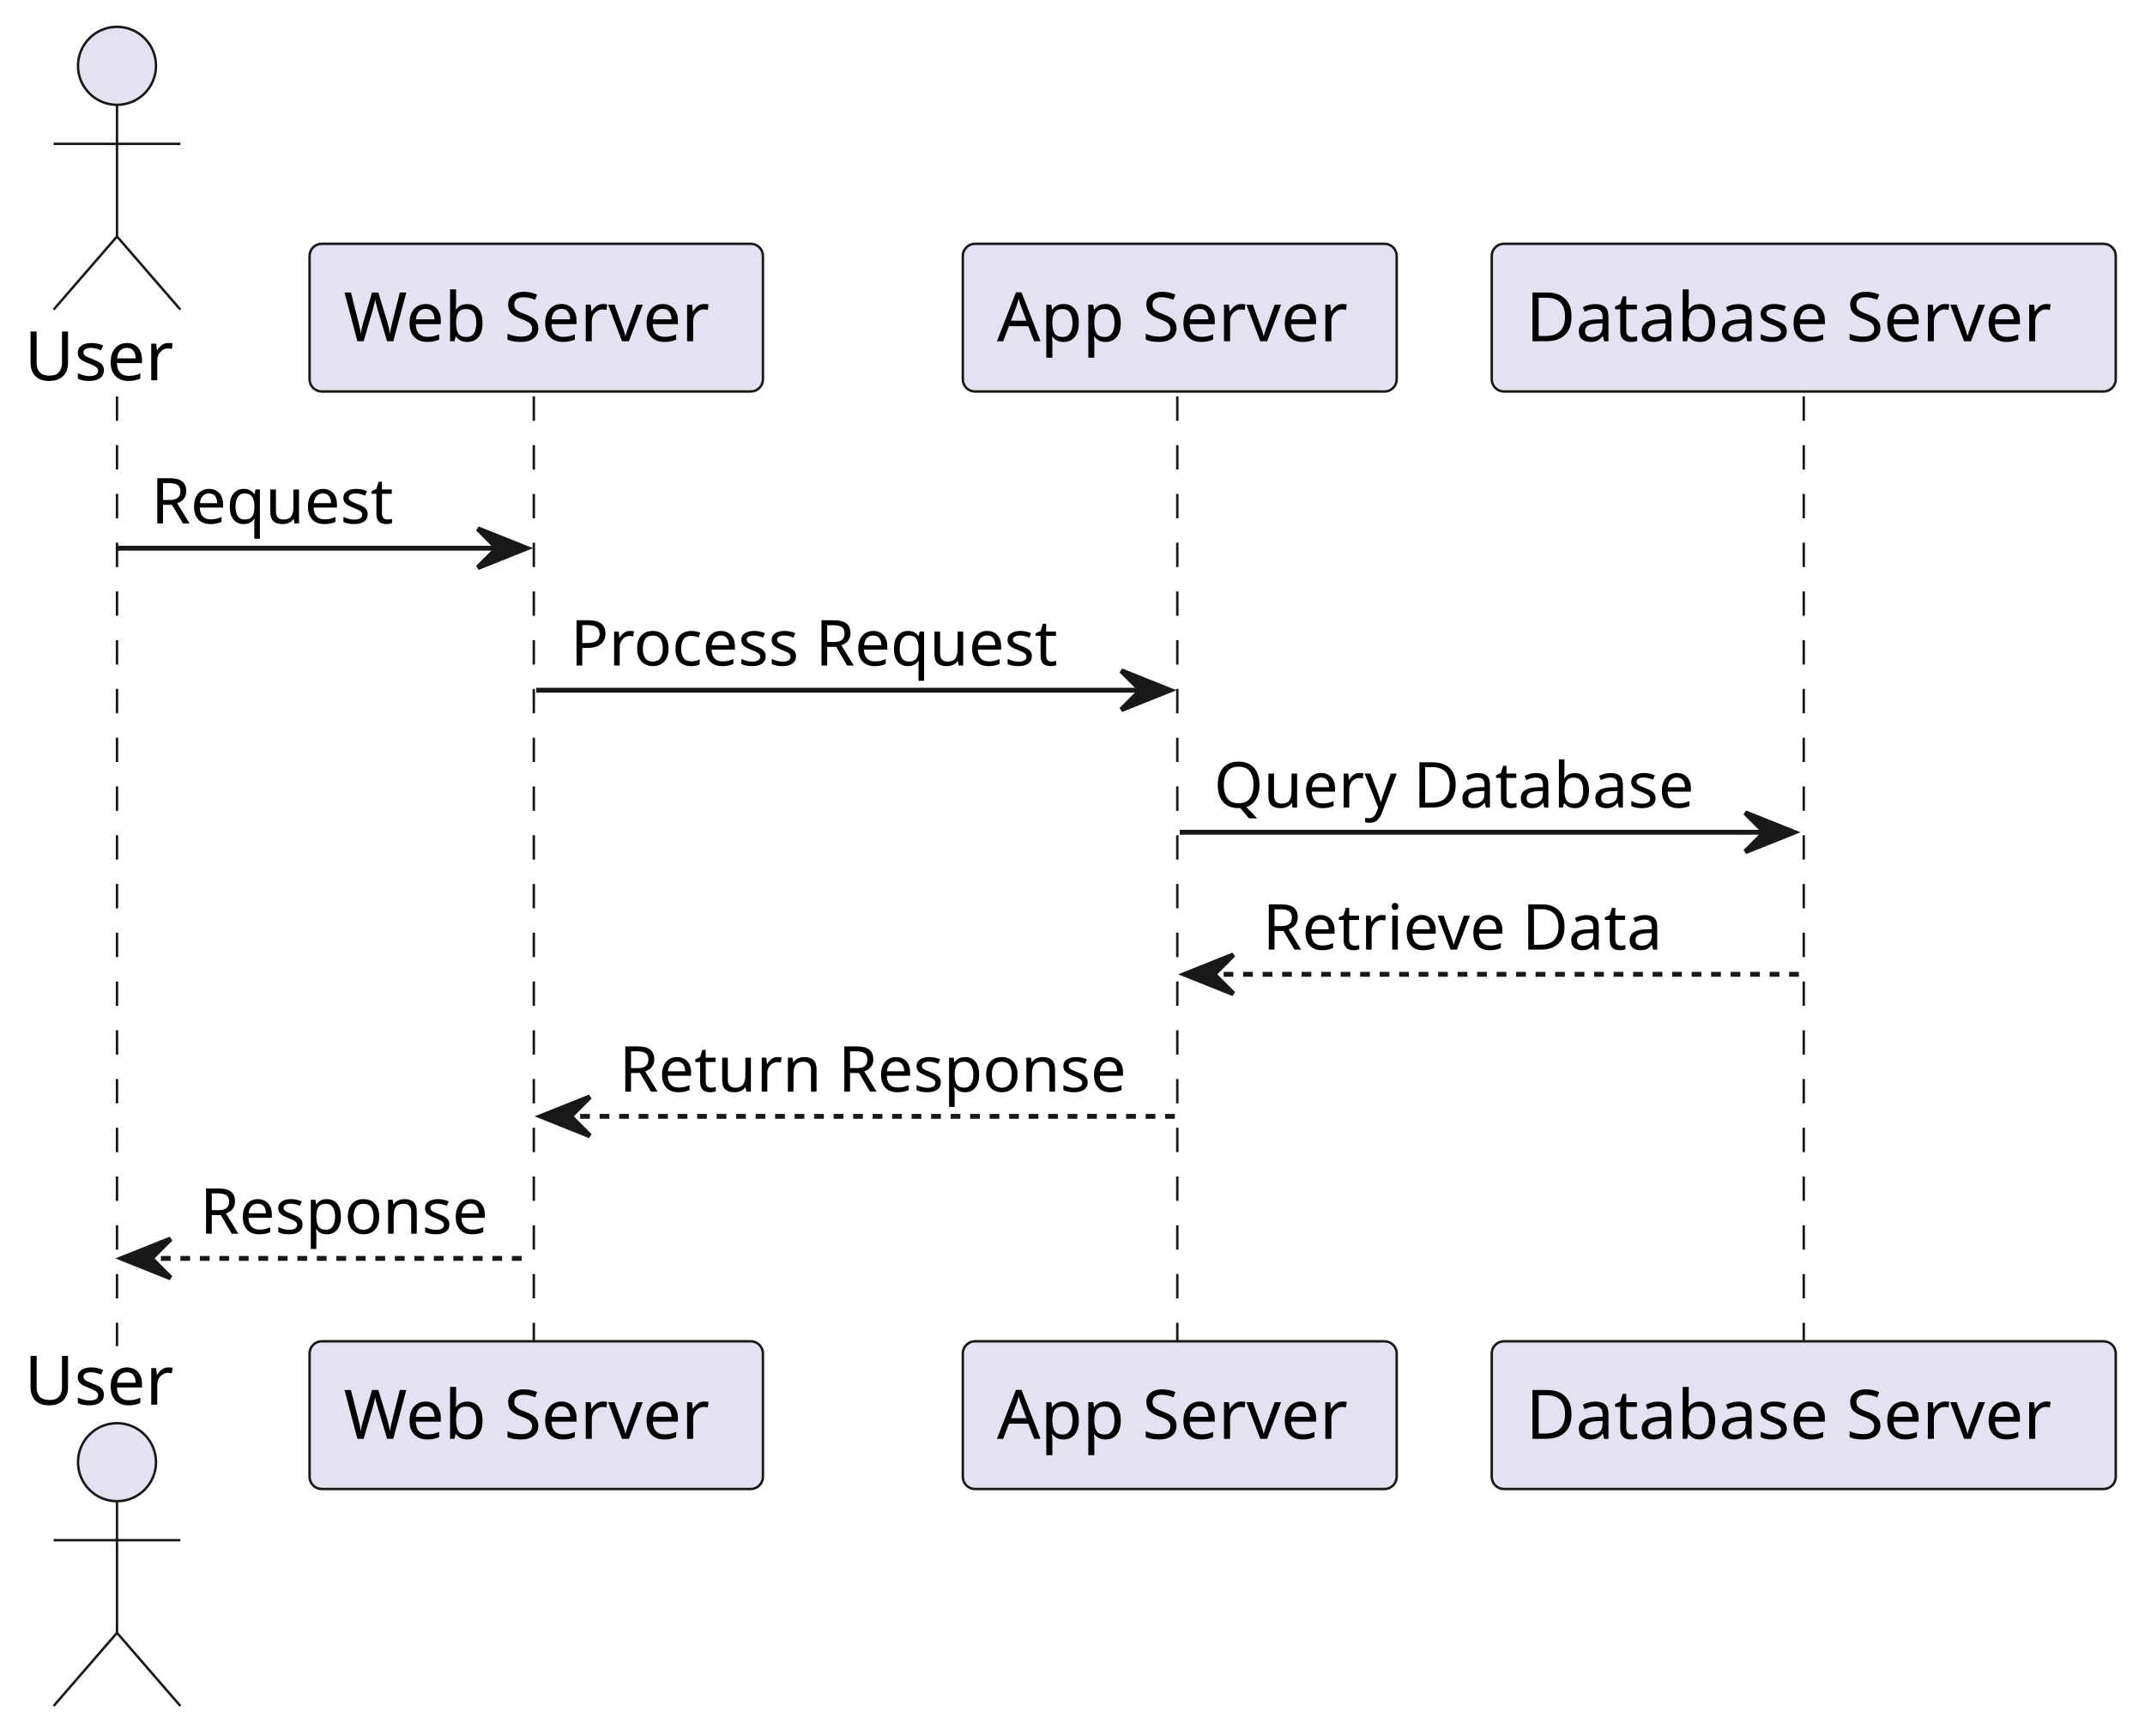
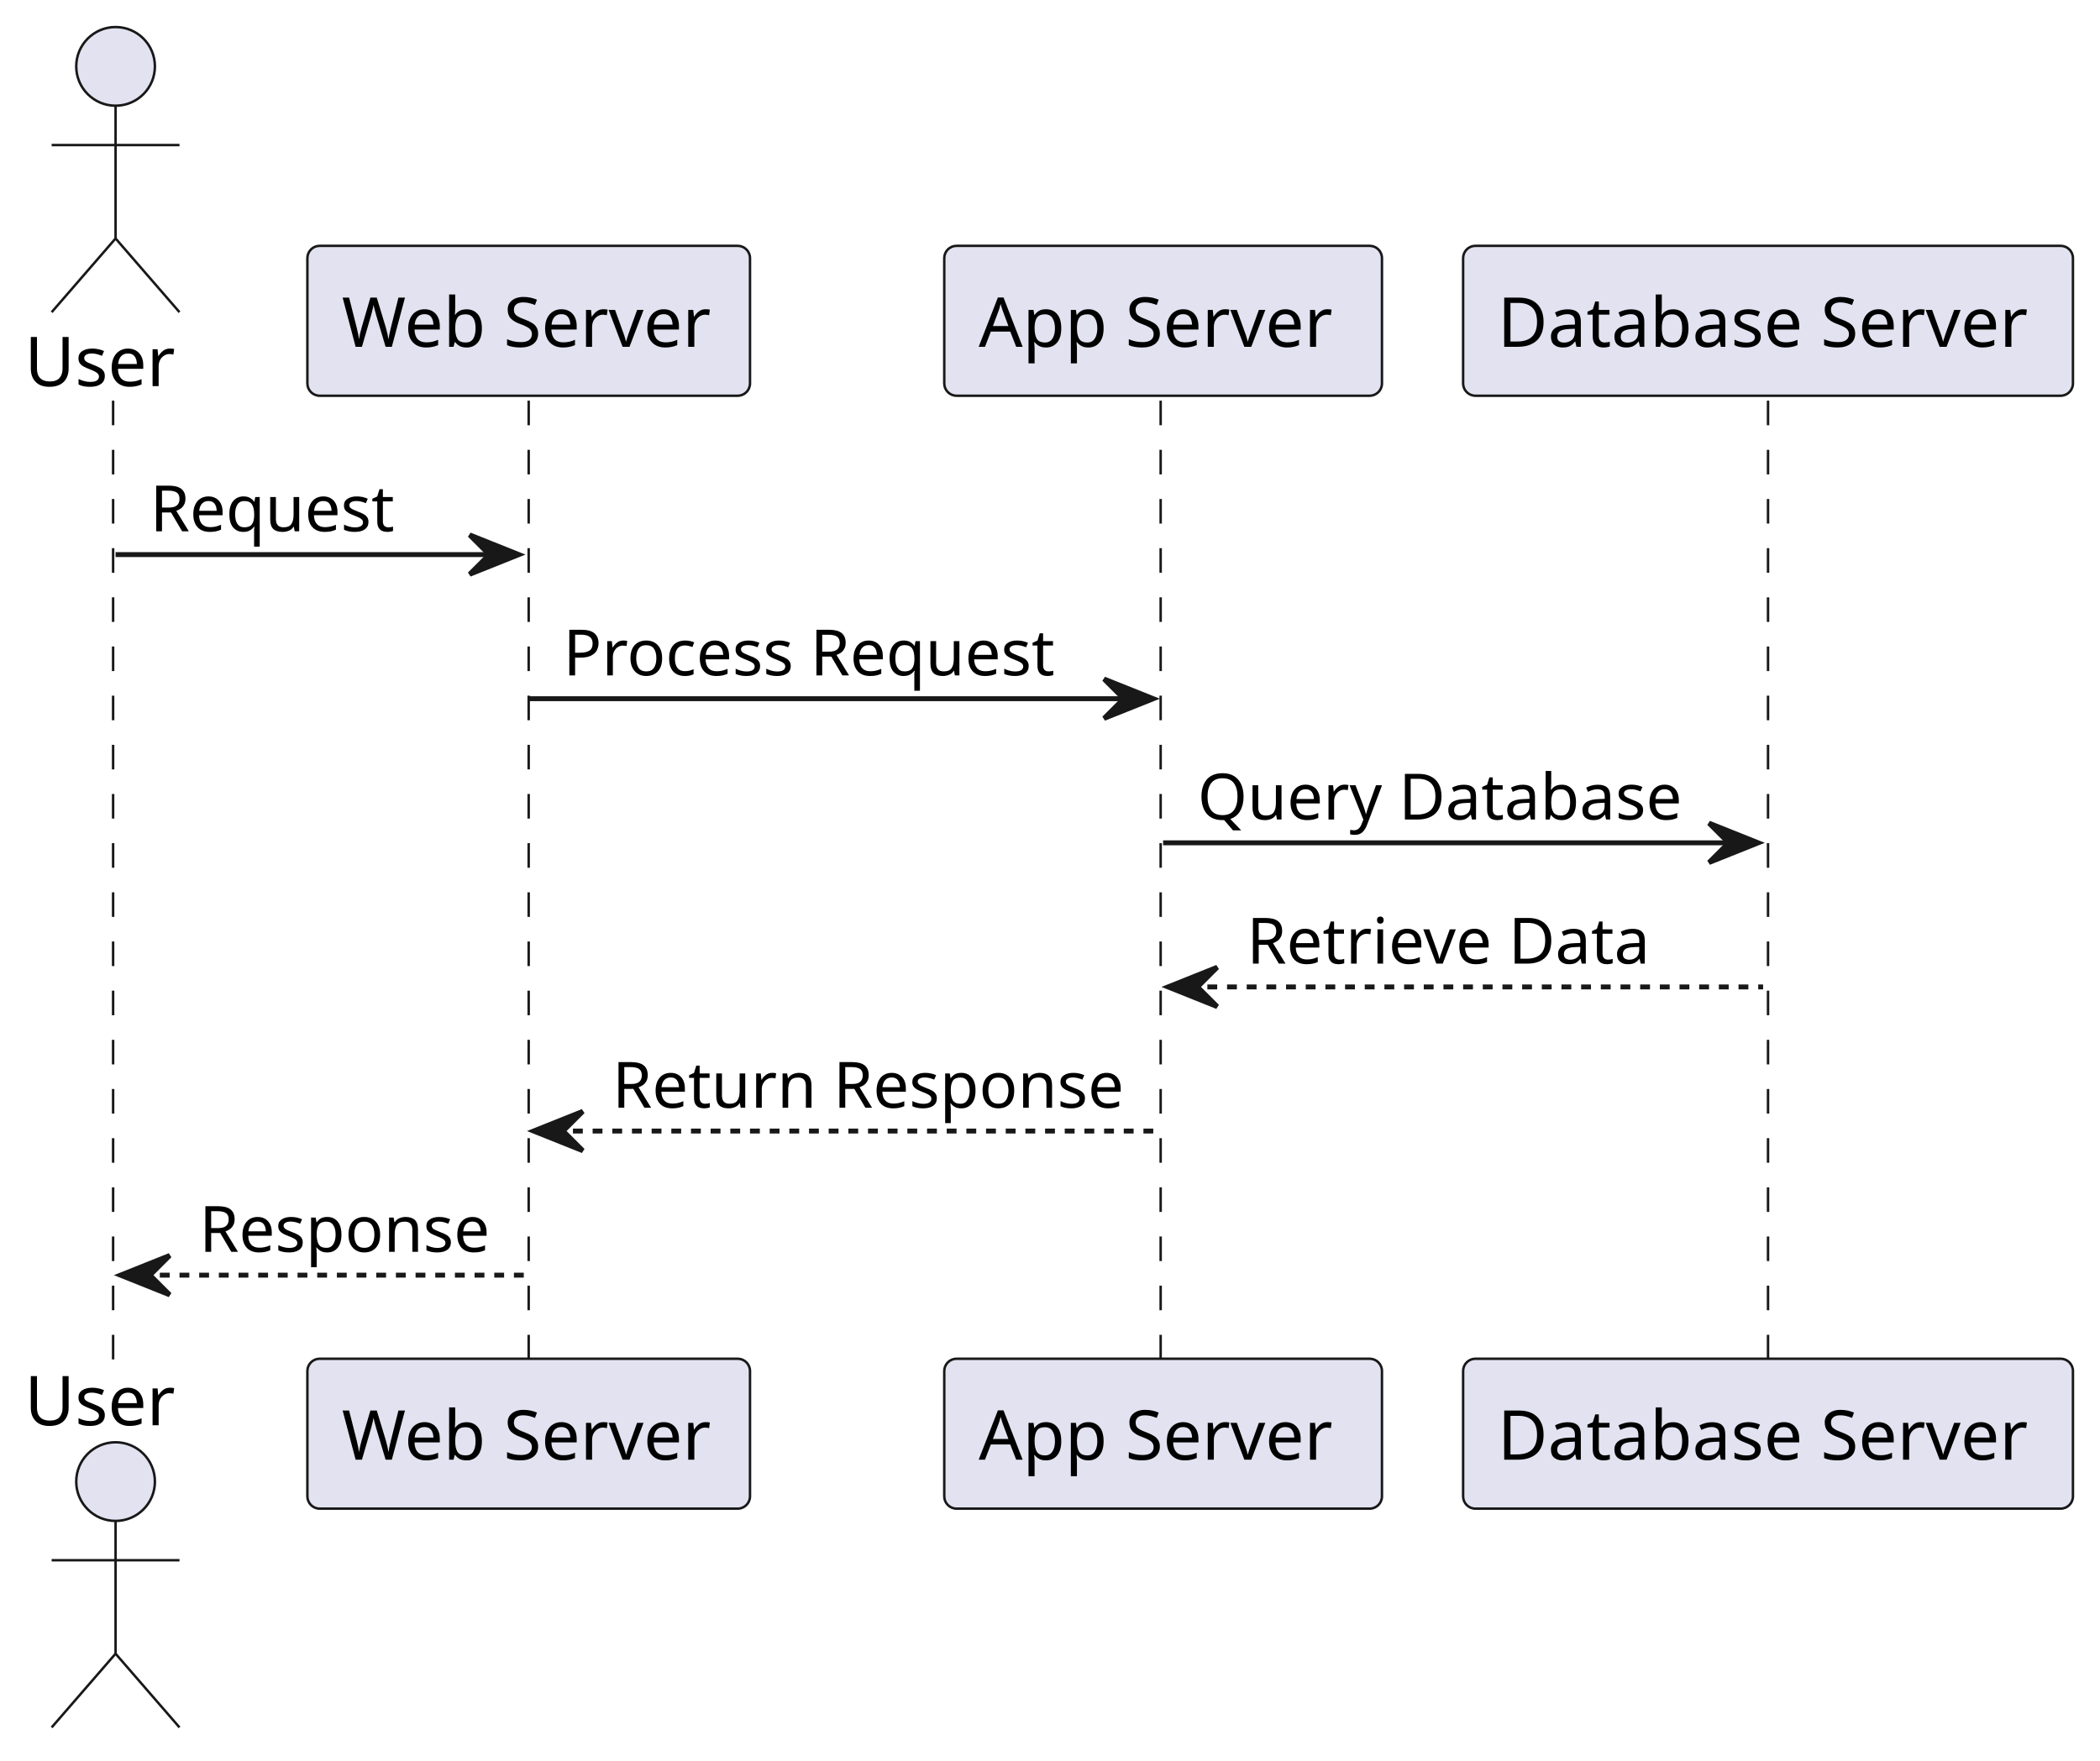
- <svg xmlns="http://www.w3.org/2000/svg" contentStyleType="text/css" height="356px" preserveAspectRatio="none" style="width:440px;height:356px;background:#FFFFFF;" version="1.1" viewBox="0 0 440 356" width="440px" zoomAndPan="magnify">
+ <svg xmlns="http://www.w3.org/2000/svg" contentStyleType="text/css" height="358px" preserveAspectRatio="none" style="width:427px;height:358px;background:#FFFFFF;" version="1.1" viewBox="0 0 427 358" width="427px" zoomAndPan="magnify">
  <defs />
  <g>
-     <line style="stroke:#181818;stroke-width:0.5;stroke-dasharray:5.0,5.0;" x1="24" x2="24" y1="81.297" y2="276.094" />
-     <line style="stroke:#181818;stroke-width:0.5;stroke-dasharray:5.0,5.0;" x1="109.5" x2="109.5" y1="81.297" y2="276.094" />
-     <line style="stroke:#181818;stroke-width:0.5;stroke-dasharray:5.0,5.0;" x1="241.5" x2="241.5" y1="81.297" y2="276.094" />
-     <line style="stroke:#181818;stroke-width:0.5;stroke-dasharray:5.0,5.0;" x1="370" x2="370" y1="81.297" y2="276.094" />
-     <text fill="#000000" font-family="sans-serif" font-size="14" lengthAdjust="spacing" textLength="32" x="5" y="77.995">User</text>
-     <ellipse cx="24" cy="13.5" fill="#E2E2F0" rx="8" ry="8" style="stroke:#181818;stroke-width:0.5;" />
-     <path d="M24,21.5 L24,48.5 M11,29.5 L37,29.5 M24,48.5 L11,63.5 M24,48.5 L37,63.5 " fill="none" style="stroke:#181818;stroke-width:0.5;" />
-     <text fill="#000000" font-family="sans-serif" font-size="14" lengthAdjust="spacing" textLength="32" x="5" y="288.089">User</text>
-     <ellipse cx="24" cy="299.891" fill="#E2E2F0" rx="8" ry="8" style="stroke:#181818;stroke-width:0.5;" />
-     <path d="M24,307.891 L24,334.891 M11,315.891 L37,315.891 M24,334.891 L11,349.891 M24,334.891 L37,349.891 " fill="none" style="stroke:#181818;stroke-width:0.5;" />
-     <rect fill="#E2E2F0" height="30.297" rx="2.5" ry="2.5" style="stroke:#181818;stroke-width:0.5;" width="93" x="63.5" y="50" />
-     <text fill="#000000" font-family="sans-serif" font-size="14" lengthAdjust="spacing" textLength="79" x="70.5" y="69.995">Web Server</text>
-     <rect fill="#E2E2F0" height="30.297" rx="2.5" ry="2.5" style="stroke:#181818;stroke-width:0.5;" width="93" x="63.5" y="275.094" />
-     <text fill="#000000" font-family="sans-serif" font-size="14" lengthAdjust="spacing" textLength="79" x="70.5" y="295.089">Web Server</text>
-     <rect fill="#E2E2F0" height="30.297" rx="2.5" ry="2.5" style="stroke:#181818;stroke-width:0.5;" width="89" x="197.5" y="50" />
-     <text fill="#000000" font-family="sans-serif" font-size="14" lengthAdjust="spacing" textLength="75" x="204.5" y="69.995">App Server</text>
-     <rect fill="#E2E2F0" height="30.297" rx="2.5" ry="2.5" style="stroke:#181818;stroke-width:0.5;" width="89" x="197.5" y="275.094" />
-     <text fill="#000000" font-family="sans-serif" font-size="14" lengthAdjust="spacing" textLength="75" x="204.5" y="295.089">App Server</text>
-     <rect fill="#E2E2F0" height="30.297" rx="2.5" ry="2.5" style="stroke:#181818;stroke-width:0.5;" width="128" x="306" y="50" />
-     <text fill="#000000" font-family="sans-serif" font-size="14" lengthAdjust="spacing" textLength="114" x="313" y="69.995">Database Server</text>
-     <rect fill="#E2E2F0" height="30.297" rx="2.5" ry="2.5" style="stroke:#181818;stroke-width:0.5;" width="128" x="306" y="275.094" />
-     <text fill="#000000" font-family="sans-serif" font-size="14" lengthAdjust="spacing" textLength="114" x="313" y="295.089">Database Server</text>
-     <polygon fill="#181818" points="98,108.43,108,112.43,98,116.43,102,112.43" style="stroke:#181818;stroke-width:1.0;" />
-     <line style="stroke:#181818;stroke-width:1.0;" x1="24" x2="104" y1="112.43" y2="112.43" />
-     <text fill="#000000" font-family="sans-serif" font-size="13" lengthAdjust="spacing" textLength="52" x="31" y="107.364">Request</text>
-     <polygon fill="#181818" points="230,137.562,240,141.562,230,145.562,234,141.562" style="stroke:#181818;stroke-width:1.0;" />
-     <line style="stroke:#181818;stroke-width:1.0;" x1="110" x2="236" y1="141.562" y2="141.562" />
-     <text fill="#000000" font-family="sans-serif" font-size="13" lengthAdjust="spacing" textLength="106" x="117" y="136.497">Process Request</text>
-     <polygon fill="#181818" points="358,166.695,368,170.695,358,174.695,362,170.695" style="stroke:#181818;stroke-width:1.0;" />
-     <line style="stroke:#181818;stroke-width:1.0;" x1="242" x2="364" y1="170.695" y2="170.695" />
-     <text fill="#000000" font-family="sans-serif" font-size="13" lengthAdjust="spacing" textLength="104" x="249" y="165.629">Query Database</text>
-     <polygon fill="#181818" points="253,195.828,243,199.828,253,203.828,249,199.828" style="stroke:#181818;stroke-width:1.0;" />
-     <line style="stroke:#181818;stroke-width:1.0;stroke-dasharray:2.0,2.0;" x1="247" x2="369" y1="199.828" y2="199.828" />
-     <text fill="#000000" font-family="sans-serif" font-size="13" lengthAdjust="spacing" textLength="87" x="259" y="194.762">Retrieve Data</text>
-     <polygon fill="#181818" points="121,224.961,111,228.961,121,232.961,117,228.961" style="stroke:#181818;stroke-width:1.0;" />
-     <line style="stroke:#181818;stroke-width:1.0;stroke-dasharray:2.0,2.0;" x1="115" x2="241" y1="228.961" y2="228.961" />
-     <text fill="#000000" font-family="sans-serif" font-size="13" lengthAdjust="spacing" textLength="108" x="127" y="223.895">Return Response</text>
-     <polygon fill="#181818" points="35,254.094,25,258.094,35,262.094,31,258.094" style="stroke:#181818;stroke-width:1.0;" />
-     <line style="stroke:#181818;stroke-width:1.0;stroke-dasharray:2.0,2.0;" x1="29" x2="109" y1="258.094" y2="258.094" />
-     <text fill="#000000" font-family="sans-serif" font-size="13" lengthAdjust="spacing" textLength="62" x="41" y="253.028">Response</text>
+     <line style="stroke:#181818;stroke-width:0.5;stroke-dasharray:5.0,5.0;" x1="23" x2="23" y1="81.488" y2="277.352" />
+     <line style="stroke:#181818;stroke-width:0.5;stroke-dasharray:5.0,5.0;" x1="107.5" x2="107.5" y1="81.488" y2="277.352" />
+     <line style="stroke:#181818;stroke-width:0.5;stroke-dasharray:5.0,5.0;" x1="236" x2="236" y1="81.488" y2="277.352" />
+     <line style="stroke:#181818;stroke-width:0.5;stroke-dasharray:5.0,5.0;" x1="359.5" x2="359.5" y1="81.488" y2="277.352" />
+     <text fill="#000000" font-family="sans-serif" font-size="14" lengthAdjust="spacing" textLength="31" x="5" y="78.535">User</text>
+     <ellipse cx="23.5" cy="13.5" fill="#E2E2F0" rx="8" ry="8" style="stroke:#181818;stroke-width:0.5;" />
+     <path d="M23.5,21.5 L23.5,48.5 M10.5,29.5 L36.5,29.5 M23.5,48.5 L10.5,63.5 M23.5,48.5 L36.5,63.5 " fill="none" style="stroke:#181818;stroke-width:0.5;" />
+     <text fill="#000000" font-family="sans-serif" font-size="14" lengthAdjust="spacing" textLength="31" x="5" y="289.887">User</text>
+     <ellipse cx="23.5" cy="301.34" fill="#E2E2F0" rx="8" ry="8" style="stroke:#181818;stroke-width:0.5;" />
+     <path d="M23.5,309.34 L23.5,336.34 M10.5,317.34 L36.5,317.34 M23.5,336.34 L10.5,351.34 M23.5,336.34 L36.5,351.34 " fill="none" style="stroke:#181818;stroke-width:0.5;" />
+     <rect fill="#E2E2F0" height="30.488" rx="2.5" ry="2.5" style="stroke:#181818;stroke-width:0.5;" width="90" x="62.5" y="50" />
+     <text fill="#000000" font-family="sans-serif" font-size="14" lengthAdjust="spacing" textLength="76" x="69.5" y="70.535">Web Server</text>
+     <rect fill="#E2E2F0" height="30.488" rx="2.5" ry="2.5" style="stroke:#181818;stroke-width:0.5;" width="90" x="62.5" y="276.352" />
+     <text fill="#000000" font-family="sans-serif" font-size="14" lengthAdjust="spacing" textLength="76" x="69.5" y="296.887">Web Server</text>
+     <rect fill="#E2E2F0" height="30.488" rx="2.5" ry="2.5" style="stroke:#181818;stroke-width:0.5;" width="89" x="192" y="50" />
+     <text fill="#000000" font-family="sans-serif" font-size="14" lengthAdjust="spacing" textLength="75" x="199" y="70.535">App Server</text>
+     <rect fill="#E2E2F0" height="30.488" rx="2.5" ry="2.5" style="stroke:#181818;stroke-width:0.5;" width="89" x="192" y="276.352" />
+     <text fill="#000000" font-family="sans-serif" font-size="14" lengthAdjust="spacing" textLength="75" x="199" y="296.887">App Server</text>
+     <rect fill="#E2E2F0" height="30.488" rx="2.5" ry="2.5" style="stroke:#181818;stroke-width:0.5;" width="124" x="297.5" y="50" />
+     <text fill="#000000" font-family="sans-serif" font-size="14" lengthAdjust="spacing" textLength="110" x="304.5" y="70.535">Database Server</text>
+     <rect fill="#E2E2F0" height="30.488" rx="2.5" ry="2.5" style="stroke:#181818;stroke-width:0.5;" width="124" x="297.5" y="276.352" />
+     <text fill="#000000" font-family="sans-serif" font-size="14" lengthAdjust="spacing" textLength="110" x="304.5" y="296.887">Database Server</text>
+     <polygon fill="#181818" points="95.5,108.799,105.5,112.799,95.5,116.799,99.5,112.799" style="stroke:#181818;stroke-width:1.0;" />
+     <line style="stroke:#181818;stroke-width:1.0;" x1="23.5" x2="101.5" y1="112.799" y2="112.799" />
+     <text fill="#000000" font-family="sans-serif" font-size="13" lengthAdjust="spacing" textLength="50" x="30.5" y="108.057">Request</text>
+     <polygon fill="#181818" points="224.5,138.109,234.5,142.109,224.5,146.109,228.5,142.109" style="stroke:#181818;stroke-width:1.0;" />
+     <line style="stroke:#181818;stroke-width:1.0;" x1="107.5" x2="230.5" y1="142.109" y2="142.109" />
+     <text fill="#000000" font-family="sans-serif" font-size="13" lengthAdjust="spacing" textLength="102" x="114.5" y="137.367">Process Request</text>
+     <polygon fill="#181818" points="347.5,167.42,357.5,171.42,347.5,175.42,351.5,171.42" style="stroke:#181818;stroke-width:1.0;" />
+     <line style="stroke:#181818;stroke-width:1.0;" x1="236.5" x2="353.5" y1="171.42" y2="171.42" />
+     <text fill="#000000" font-family="sans-serif" font-size="13" lengthAdjust="spacing" textLength="99" x="243.5" y="166.678">Query Database</text>
+     <polygon fill="#181818" points="247.5,196.731,237.5,200.731,247.5,204.731,243.5,200.731" style="stroke:#181818;stroke-width:1.0;" />
+     <line style="stroke:#181818;stroke-width:1.0;stroke-dasharray:2.0,2.0;" x1="241.5" x2="358.5" y1="200.731" y2="200.731" />
+     <text fill="#000000" font-family="sans-serif" font-size="13" lengthAdjust="spacing" textLength="83" x="253.5" y="195.988">Retrieve Data</text>
+     <polygon fill="#181818" points="118.5,226.041,108.5,230.041,118.5,234.041,114.5,230.041" style="stroke:#181818;stroke-width:1.0;" />
+     <line style="stroke:#181818;stroke-width:1.0;stroke-dasharray:2.0,2.0;" x1="112.5" x2="235.5" y1="230.041" y2="230.041" />
+     <text fill="#000000" font-family="sans-serif" font-size="13" lengthAdjust="spacing" textLength="105" x="124.5" y="225.299">Return Response</text>
+     <polygon fill="#181818" points="34.5,255.352,24.5,259.352,34.5,263.352,30.5,259.352" style="stroke:#181818;stroke-width:1.0;" />
+     <line style="stroke:#181818;stroke-width:1.0;stroke-dasharray:2.0,2.0;" x1="28.5" x2="106.5" y1="259.352" y2="259.352" />
+     <text fill="#000000" font-family="sans-serif" font-size="13" lengthAdjust="spacing" textLength="60" x="40.5" y="254.609">Response</text>
  </g>
</svg>
